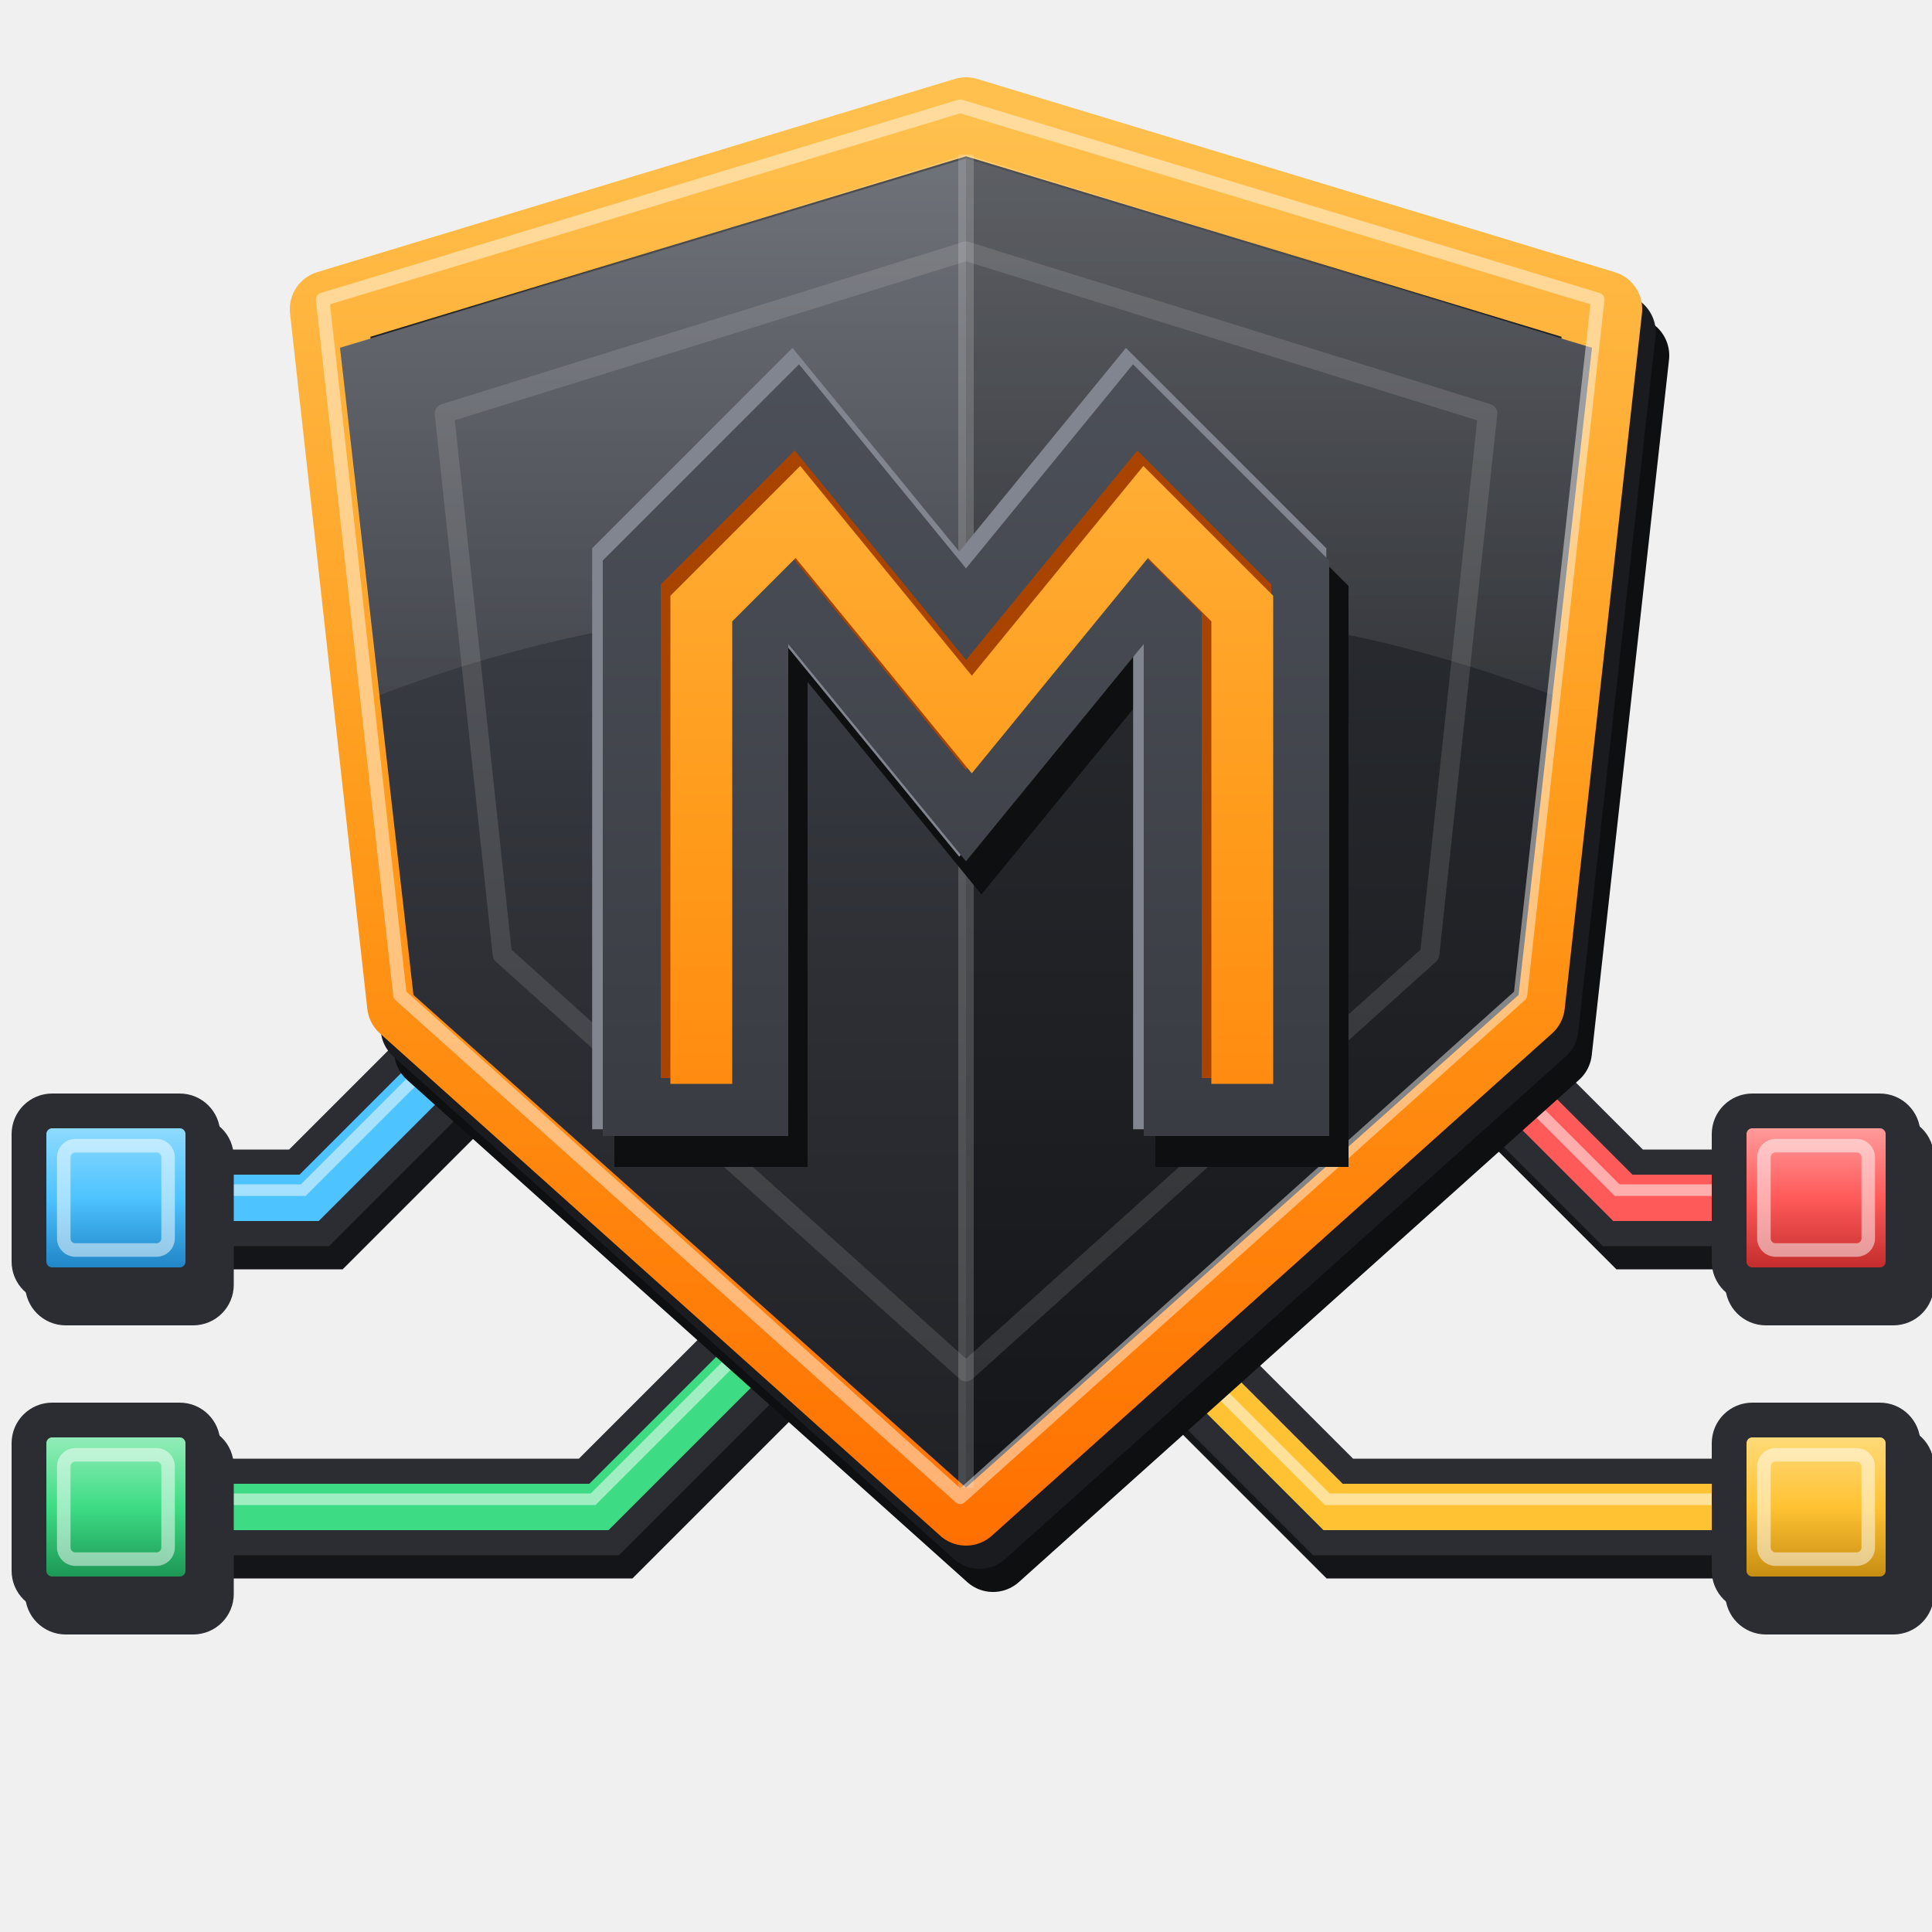
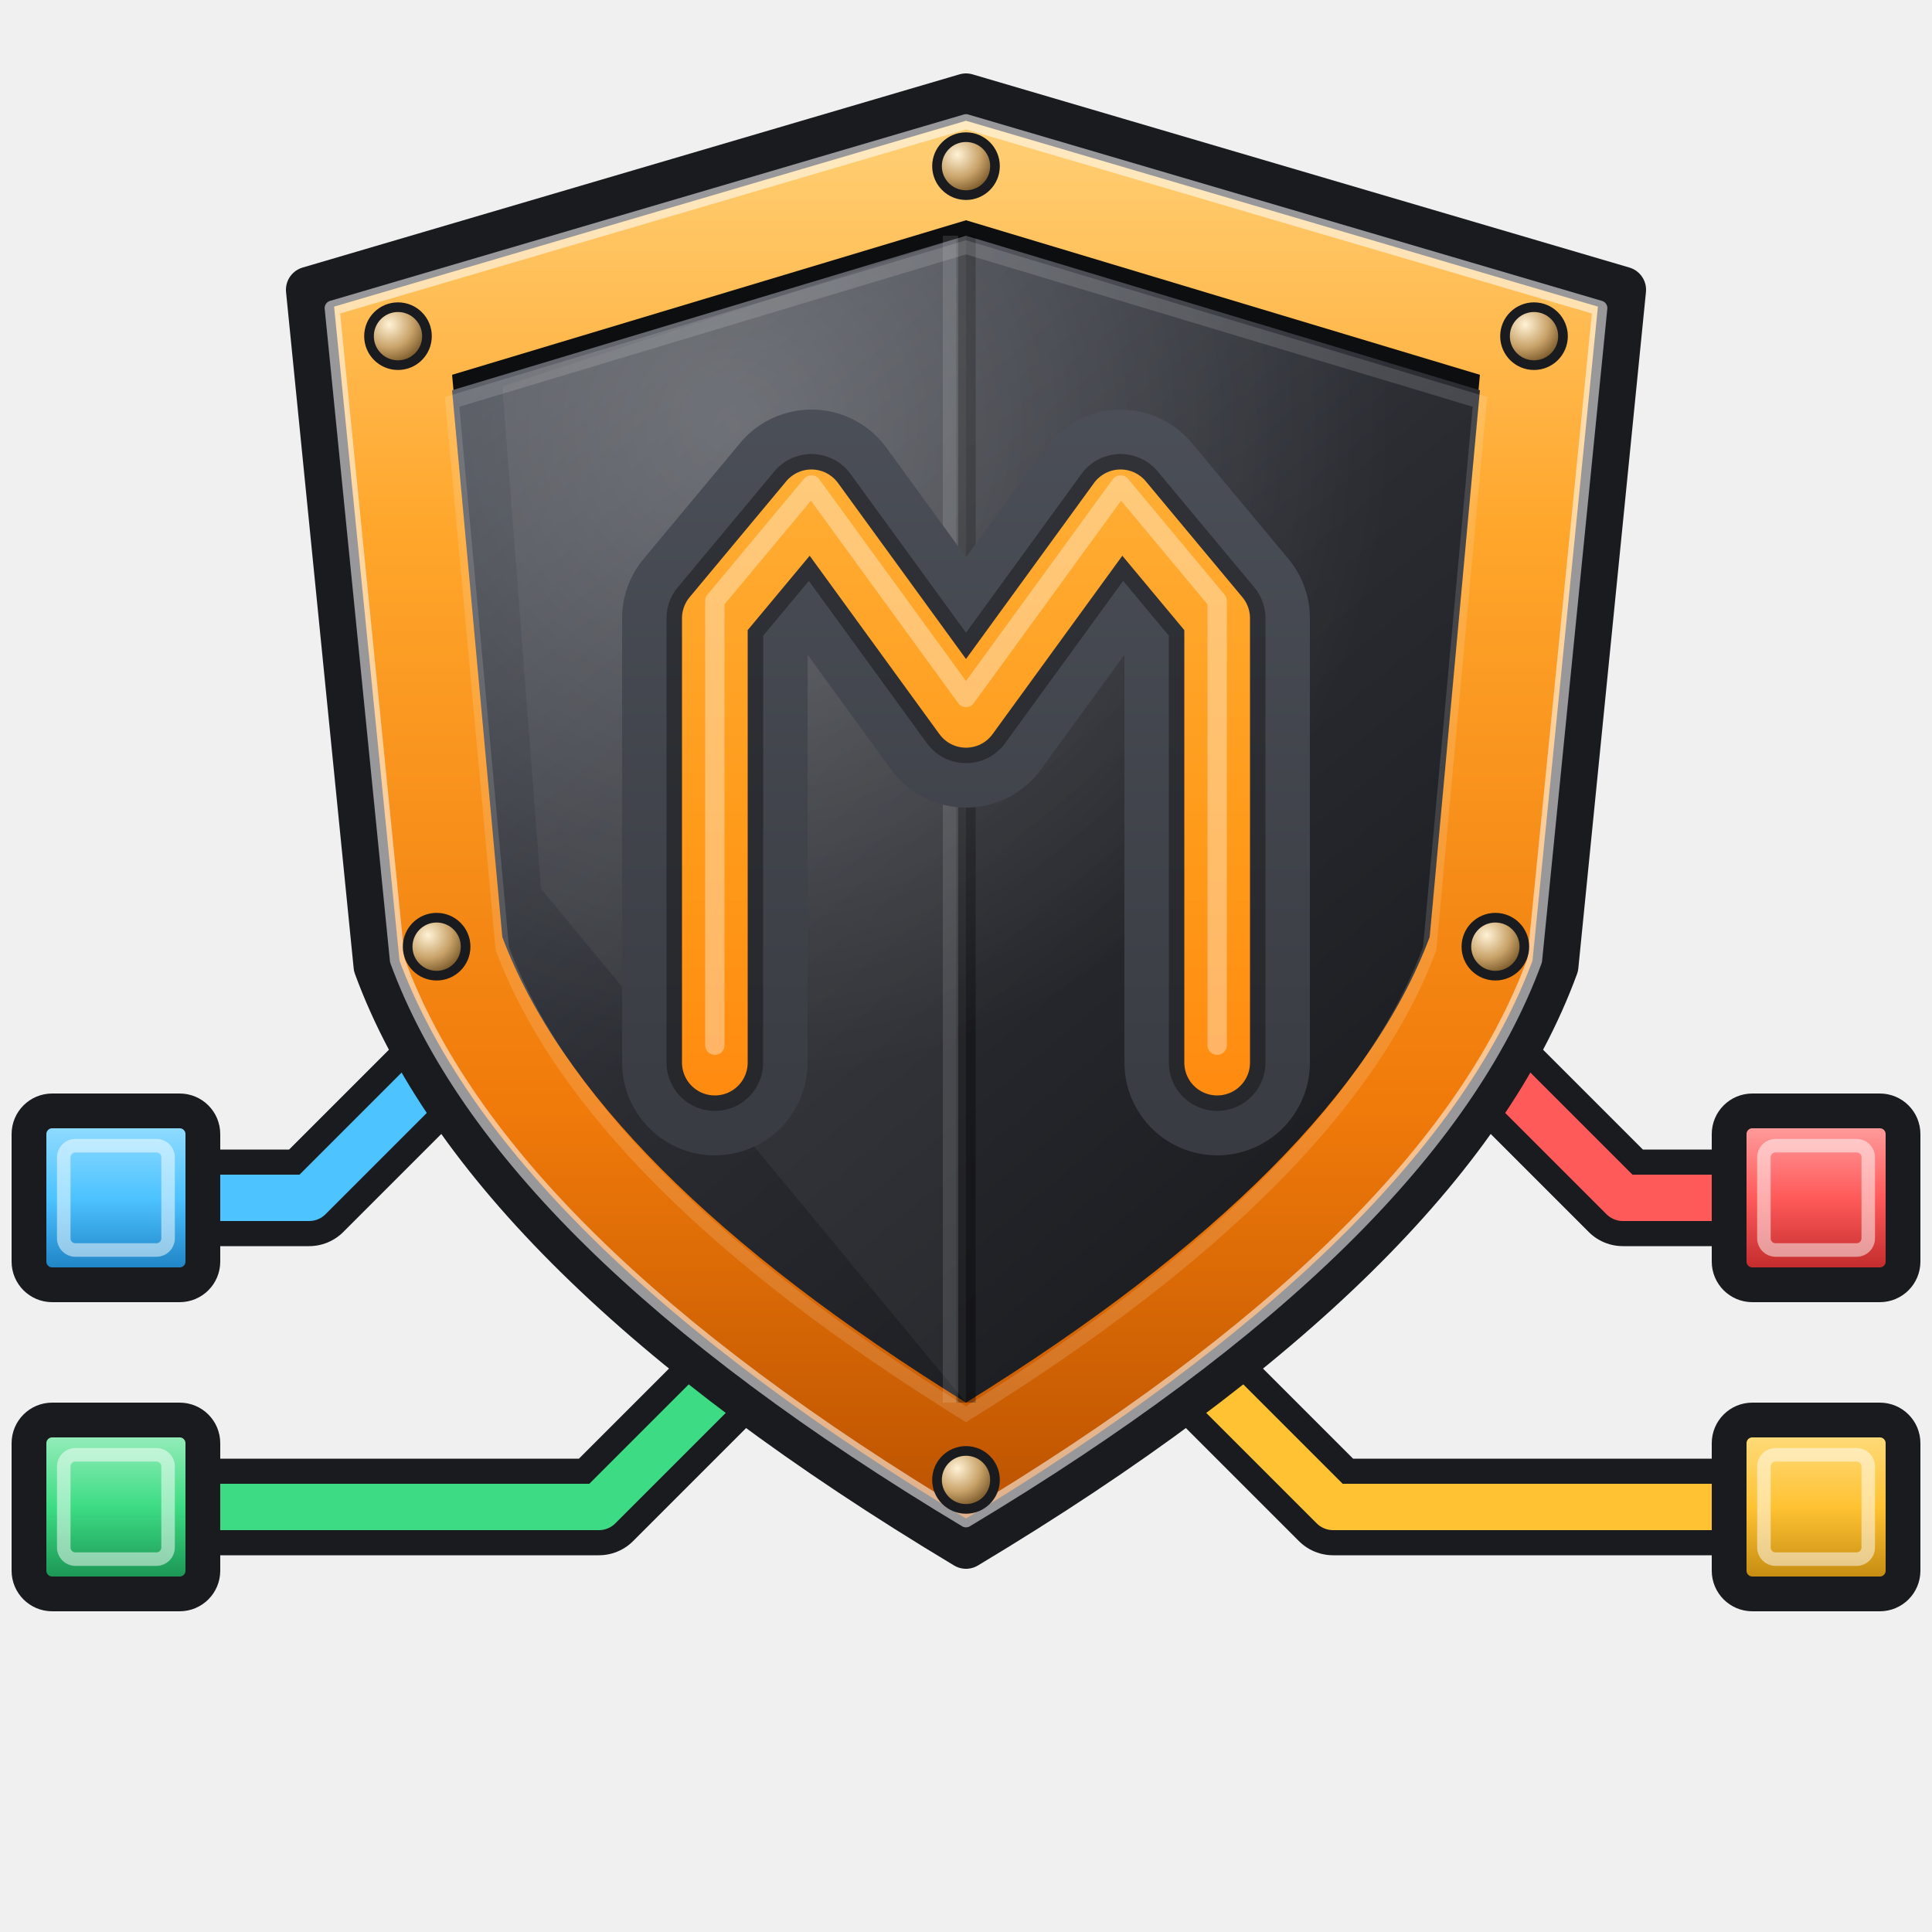
<svg xmlns="http://www.w3.org/2000/svg" viewBox="0 0 100 100" role="img" aria-label="MIRA">
  <defs>
-     <path id="schild" d="M50 6L83 16L79 52L50 78L21 52L17 16Z" />
+     <path id="schild" d="M50 5L84 15L80.5 50Q75 65 50 80Q25 65 19.5 50L16 15Z" />
+     <path id="feld" d="M50 12.2L76.6 20.2L74 48.5Q69.5 60.5 50 72.6Q30.5 60.5 26 48.5L23.4 20.2Z" />
+     <linearGradient id="randmetall" x1="0" y1="5" x2="0" y2="80" gradientUnits="userSpaceOnUse">
+       <stop offset="0" stop-color="#ffd27a" />
+       <stop offset=".3" stop-color="#ffa62b" />
+       <stop offset=".7" stop-color="#f07a0a" />
+       <stop offset="1" stop-color="#b85000" />
+     </linearGradient>
+     <linearGradient id="feldmetall" x1="25" y1="12" x2="75" y2="72" gradientUnits="userSpaceOnUse">
+       <stop offset="0" stop-color="#4a4e57" />
+       <stop offset=".5" stop-color="#2a2c32" />
+       <stop offset="1" stop-color="#16171a" />
+     </linearGradient>
+     <radialGradient id="licht" cx="38" cy="22" r="34" gradientUnits="userSpaceOnUse">
+       <stop offset="0" stop-color="#fff" stop-opacity=".22" />
+       <stop offset="1" stop-color="#fff" stop-opacity="0" />
+     </radialGradient>
+     <radialGradient id="niete" cx=".35" cy=".3" r=".8">
+       <stop offset="0" stop-color="#fff2d6" />
+       <stop offset=".5" stop-color="#c9a36a" />
+       <stop offset="1" stop-color="#5a3b10" />
+     </radialGradient>
    <linearGradient id="links" x1="0" y1="6" x2="0" y2="78" gradientUnits="userSpaceOnUse">
      <stop offset="0" stop-color="#4a4e57" />
      <stop offset=".6" stop-color="#2e3036" />
      <stop offset="1" stop-color="#1f2125" />
    </linearGradient>
    <linearGradient id="rechts" x1="0" y1="6" x2="0" y2="78" gradientUnits="userSpaceOnUse">
      <stop offset="0" stop-color="#33363d" />
      <stop offset=".6" stop-color="#202226" />
      <stop offset="1" stop-color="#141518" />
    </linearGradient>
    <linearGradient id="orange" x1="0" y1="6" x2="0" y2="80" gradientUnits="userSpaceOnUse">
      <stop offset="0" stop-color="#ffc04d" />
      <stop offset=".5" stop-color="#ff9a1a" />
      <stop offset="1" stop-color="#ff7000" />
    </linearGradient>
    <linearGradient id="glanz" x1="0" y1="6" x2="0" y2="50" gradientUnits="userSpaceOnUse">
      <stop offset="0" stop-color="#fff" stop-opacity=".22" />
      <stop offset="1" stop-color="#fff" stop-opacity="0" />
    </linearGradient>
    <linearGradient id="anthrazit" x1="0" y1="0" x2="0" y2="100" gradientUnits="userSpaceOnUse">
      <stop offset="0" stop-color="#555962" />
      <stop offset="1" stop-color="#25272c" />
    </linearGradient>
    <path id="lMail" d="M10.5 62H16L27 51" />
    <path id="lIdent" d="M10.5 78H31L42 67" />
    <path id="lRout" d="M89.5 78H69L58 67" />
    <path id="lAcc" d="M89.5 62H84L73 51" />
    <g id="bahnen">
      <use href="#lMail" />
      <use href="#lIdent" />
      <use href="#lRout" />
      <use href="#lAcc" />
    </g>
    <linearGradient id="pMail" x1="0" y1="0" x2="0" y2="1">
      <stop offset="0" stop-color="#9fe0ff" />
      <stop offset=".5" stop-color="#4dc3ff" />
      <stop offset="1" stop-color="#1676b8" />
    </linearGradient>
    <linearGradient id="pIdent" x1="0" y1="0" x2="0" y2="1">
      <stop offset="0" stop-color="#a8f0c5" />
      <stop offset=".5" stop-color="#3ddc84" />
      <stop offset="1" stop-color="#14864a" />
    </linearGradient>
    <linearGradient id="pRout" x1="0" y1="0" x2="0" y2="1">
      <stop offset="0" stop-color="#ffe08a" />
      <stop offset=".5" stop-color="#ffc233" />
      <stop offset="1" stop-color="#b9800a" />
    </linearGradient>
    <linearGradient id="pAcc" x1="0" y1="0" x2="0" y2="1">
      <stop offset="0" stop-color="#ffaaaa" />
      <stop offset=".5" stop-color="#ff5a5a" />
      <stop offset="1" stop-color="#b52222" />
    </linearGradient>
-     <path id="m" d="M36 54V31L41 26L50 37L59 26L64 31V54" fill="none" stroke-linecap="square" stroke-linejoin="miter" stroke-miterlimit="10" />
+     <path id="m" d="M37 55V32L42 26L50 37L58 26L63 32V55" fill="none" stroke-linecap="round" stroke-linejoin="round" />
+     <mask id="mkern" maskUnits="userSpaceOnUse" x="0" y="0" width="100" height="100">
+       <use href="#m" stroke="#fff" stroke-width="3.4" />
+     </mask>
  </defs>
-   <g fill="none" stroke-linejoin="miter" stroke-linecap="butt">
-     <use href="#bahnen" stroke="#141518" stroke-width="5" transform="translate(.7 1.2)" />
-     <use href="#bahnen" stroke="#2b2d33" stroke-width="5" />
+   <g fill="none" stroke-linejoin="round" stroke-linecap="butt">
+     <use href="#bahnen" stroke="#1a1b1f" stroke-width="5" />
    <use href="#lMail" stroke="#4dc3ff" stroke-width="2.4" />
    <use href="#lIdent" stroke="#3ddc84" stroke-width="2.4" />
    <use href="#lRout" stroke="#ffc233" stroke-width="2.4" />
    <use href="#lAcc" stroke="#ff5a5a" stroke-width="2.4" />
-     <use href="#bahnen" stroke="#fff" stroke-width=".6" opacity=".5" transform="translate(-.3 -.4)" />
  </g>
-   <use href="#schild" fill="#0e0f11" transform="translate(1.4 2.4)" stroke="#0e0f11" stroke-width="4" stroke-linejoin="round" />
-   <use href="#schild" fill="#1a1b1f" transform="translate(.7 1.2)" stroke="#1a1b1f" stroke-width="4" stroke-linejoin="round" />
-   <use href="#schild" fill="#1f2125" stroke="url(#orange)" stroke-width="4" stroke-linejoin="round" />
-   <path d="M50 8.2L17.6 18L21.4 51.5L50 77Z" fill="url(#links)" />
-   <path d="M50 8.2L82.4 18L78.6 51.5L50 77Z" fill="url(#rechts)" />
-   <path d="M50 13L77 21.4L74 49.4L50 71L26 49.4L23 21.4Z" fill="none" stroke="#fff" stroke-opacity=".12" stroke-width="1" stroke-linejoin="round" />
-   <path d="M50 8V77" stroke="#fff" stroke-opacity=".18" stroke-width=".8" />
-   <path d="M50 8L17.6 18L19.6 36C30 32 40 31 50 31C60 31 70 32 80.4 36L82.4 18Z" fill="url(#glanz)" />
-   <use href="#schild" fill="none" stroke="#fff" stroke-opacity=".45" stroke-width=".7" stroke-linejoin="round" transform="translate(-.3 -.5)" />
-   <use href="#m" stroke="#0e0f11" stroke-width="10" transform="translate(.8 1.4)" />
-   <use href="#m" stroke="#80858f" stroke-width="10" transform="translate(-.35 -.55)" />
+   <use href="#schild" fill="url(#randmetall)" stroke="#1a1b1f" stroke-width="2.4" stroke-linejoin="round" />
+   <use href="#schild" fill="none" stroke="#fff" stroke-opacity=".55" stroke-width=".8" stroke-linejoin="round" transform="translate(50 42) scale(.965) translate(-50 -42)" />
+   <use href="#feld" fill="#0d0e10" transform="translate(0 -.8)" />
+   <use href="#feld" fill="url(#feldmetall)" />
+   <path d="M50 12.2V72.6" stroke="#000" stroke-opacity=".35" stroke-width="1" />
+   <path d="M50 12.2V72.6" stroke="#fff" stroke-opacity=".12" stroke-width=".8" transform="translate(-.8 0)" />
+   <path d="M50 12.2L26 20L28 46L50 72.6Z" fill="#fff" fill-opacity=".05" />
+   <use href="#feld" fill="url(#licht)" />
+   <use href="#feld" fill="none" stroke="#fff" stroke-opacity=".14" stroke-width=".7" transform="translate(0 .6)" />
+   <g fill="url(#niete)" stroke="#1a1b1f" stroke-width=".5">
+     <circle cx="50" cy="8.6" r="1.5" />
+     <circle cx="20.6" cy="17.4" r="1.5" />
+     <circle cx="79.4" cy="17.4" r="1.5" />
+     <circle cx="22.6" cy="49" r="1.5" />
+     <circle cx="77.4" cy="49" r="1.5" />
+     <circle cx="50" cy="76.6" r="1.5" />
+   </g>
  <use href="#m" stroke="url(#anthrazit)" stroke-width="9.6" />
-   <use href="#m" stroke="#a84400" stroke-width="3.6" />
-   <use href="#m" stroke="url(#orange)" stroke-width="3.2" transform="translate(.3 .5)" />
-   <g stroke="#2b2d33" stroke-width="1.8">
-     <rect x="2.2" y="58.7" width="9" height="9" rx="1.2" fill="#0e0f11" />
-     <rect x="2.2" y="74.7" width="9" height="9" rx="1.2" fill="#0e0f11" />
-     <rect x="90.2" y="74.7" width="9" height="9" rx="1.2" fill="#0e0f11" />
-     <rect x="90.2" y="58.7" width="9" height="9" rx="1.2" fill="#0e0f11" />
+   <use href="#m" stroke="#000" stroke-opacity=".35" stroke-width="5" />
+   <g mask="url(#mkern)">
+     <use href="#m" stroke="#b54a00" stroke-width="4.4" />
+     <use href="#m" stroke="url(#orange)" stroke-width="4.4" transform="translate(0 .45)" />
+     <use href="#m" stroke="#fff" stroke-opacity=".35" stroke-width="1" transform="translate(0 -.9)" />
+   </g>
+   <g stroke="#1a1b1f" stroke-width="1.8">
    <rect x="1.5" y="57.5" width="9" height="9" rx="1.2" fill="url(#pMail)" />
    <rect x="1.5" y="73.5" width="9" height="9" rx="1.2" fill="url(#pIdent)" />
    <rect x="89.5" y="73.5" width="9" height="9" rx="1.2" fill="url(#pRout)" />
    <rect x="89.5" y="57.5" width="9" height="9" rx="1.2" fill="url(#pAcc)" />
  </g>
  <g fill="none" stroke="#fff" stroke-opacity=".5" stroke-width=".7">
    <rect x="3.3" y="59.3" width="5.4" height="5.4" rx=".6" />
    <rect x="3.3" y="75.3" width="5.4" height="5.4" rx=".6" />
    <rect x="91.3" y="75.3" width="5.4" height="5.4" rx=".6" />
    <rect x="91.3" y="59.3" width="5.4" height="5.4" rx=".6" />
  </g>
</svg>
